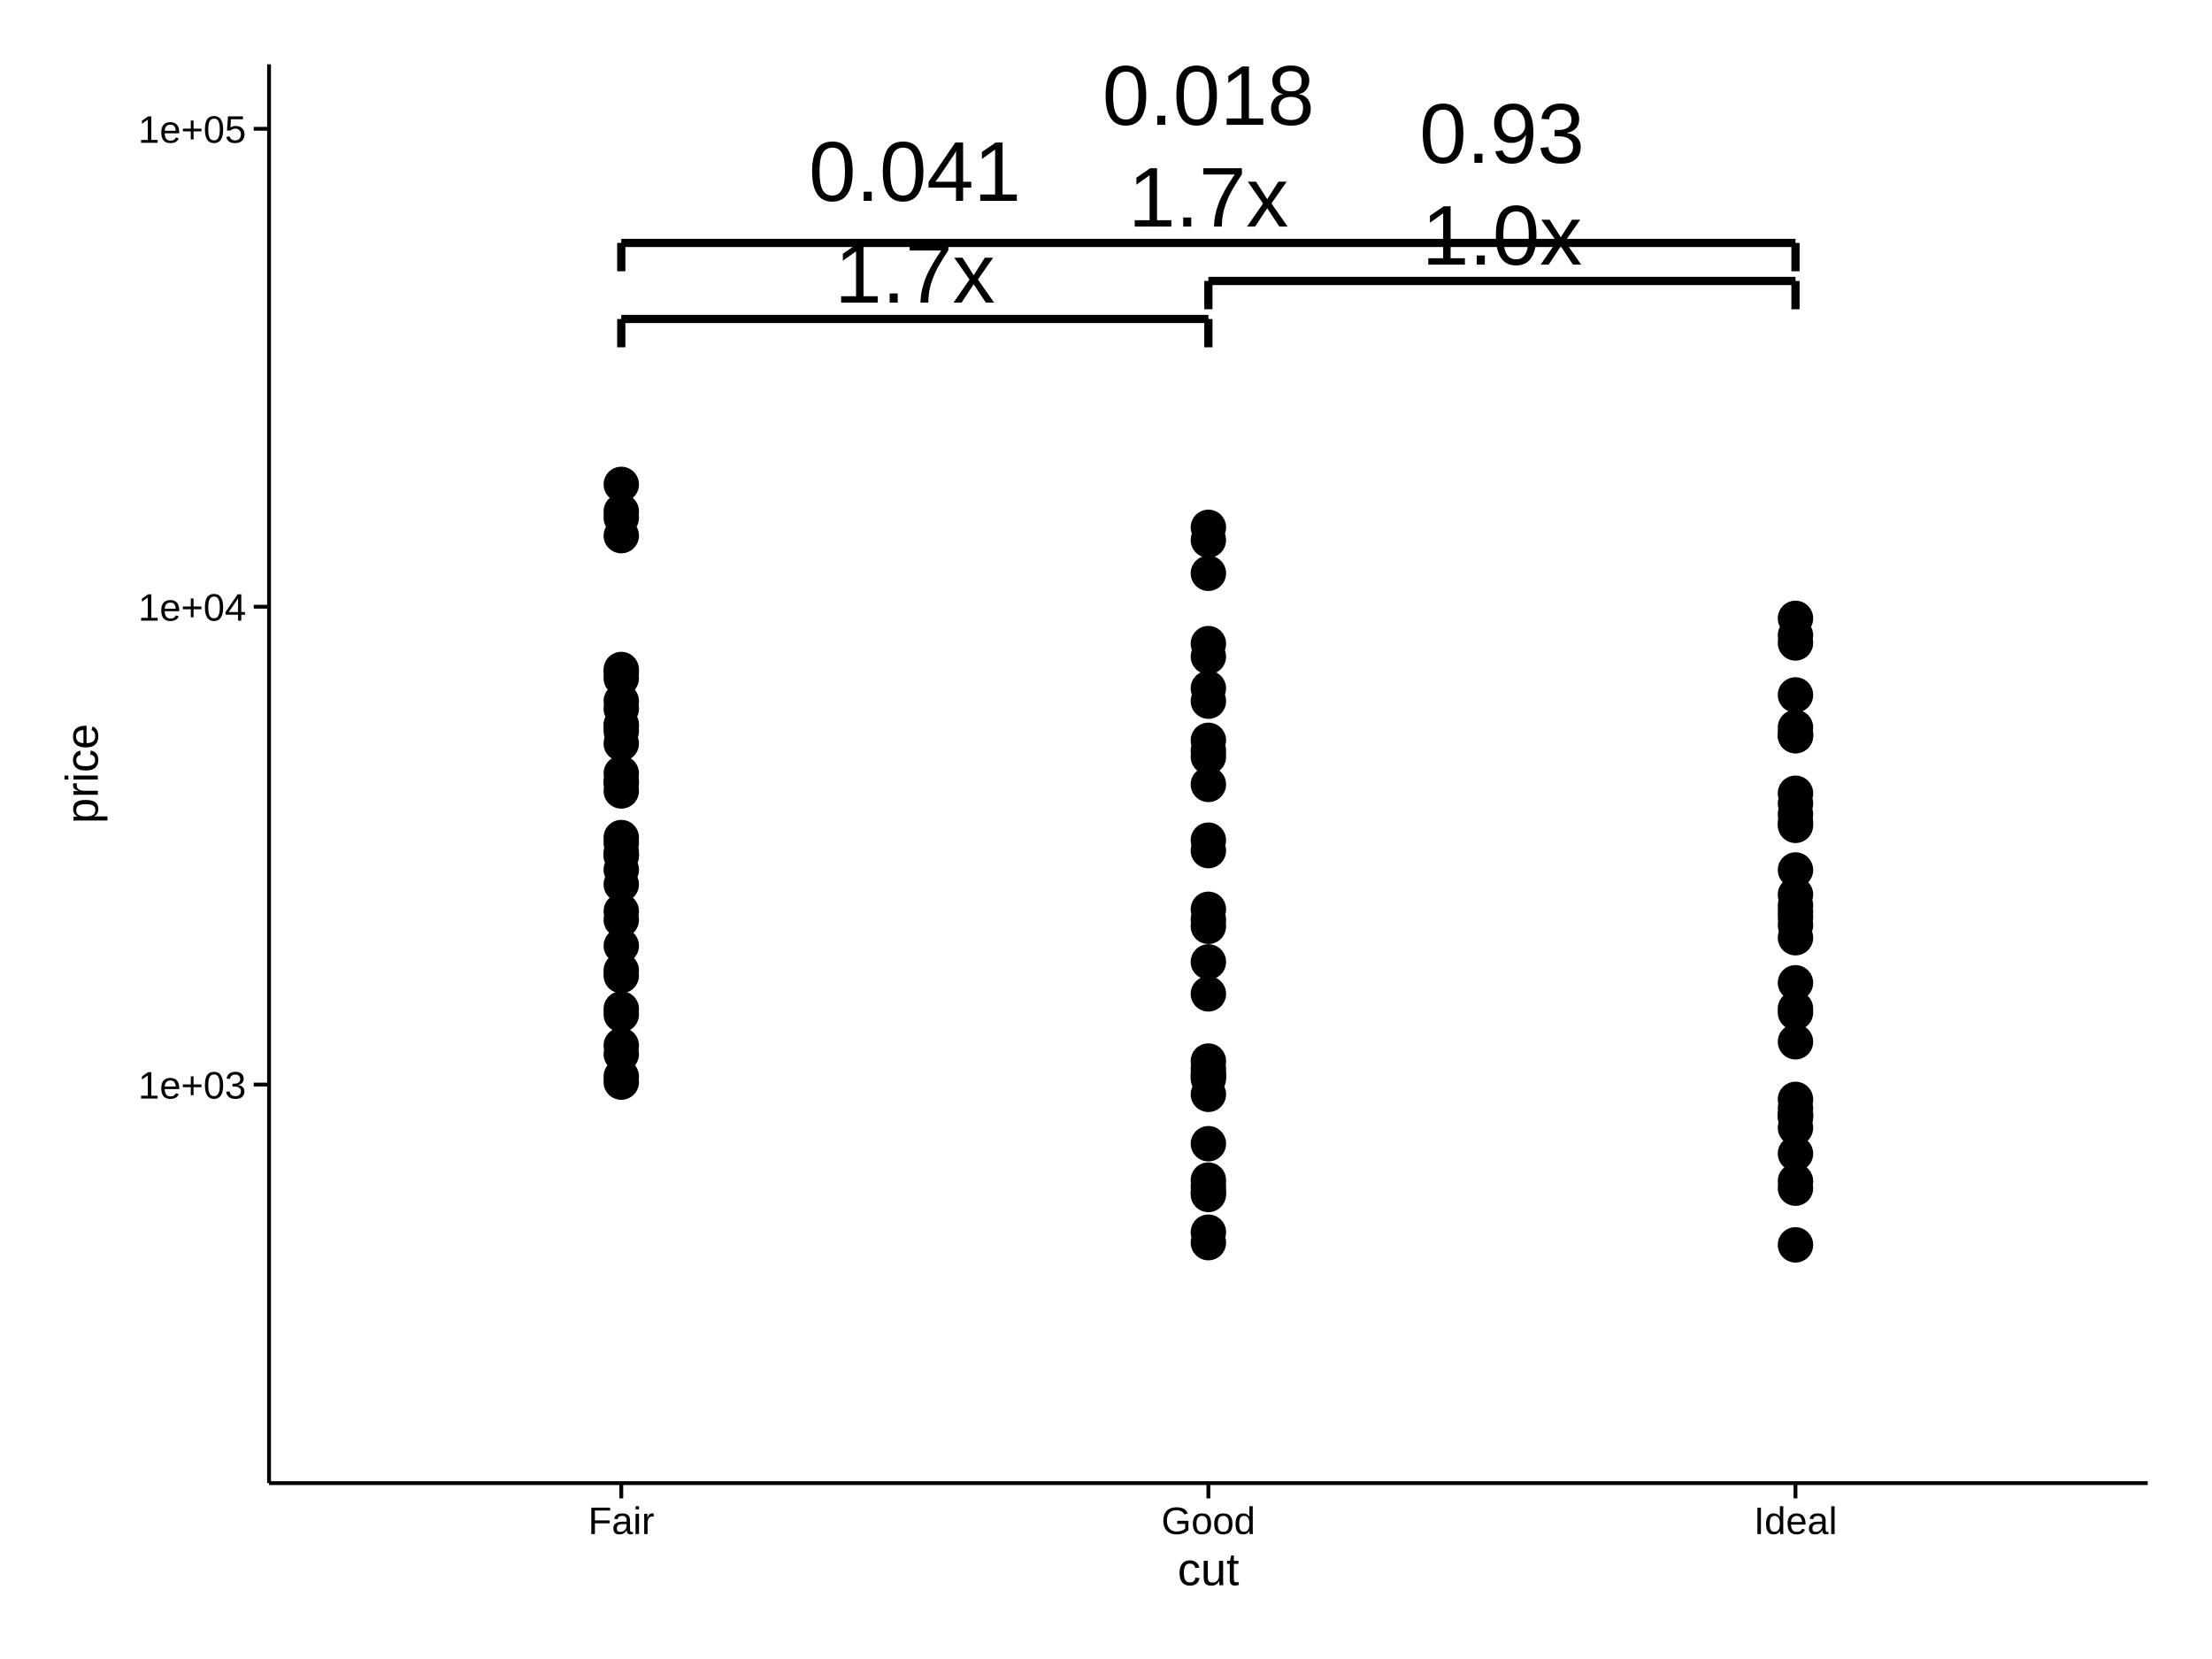
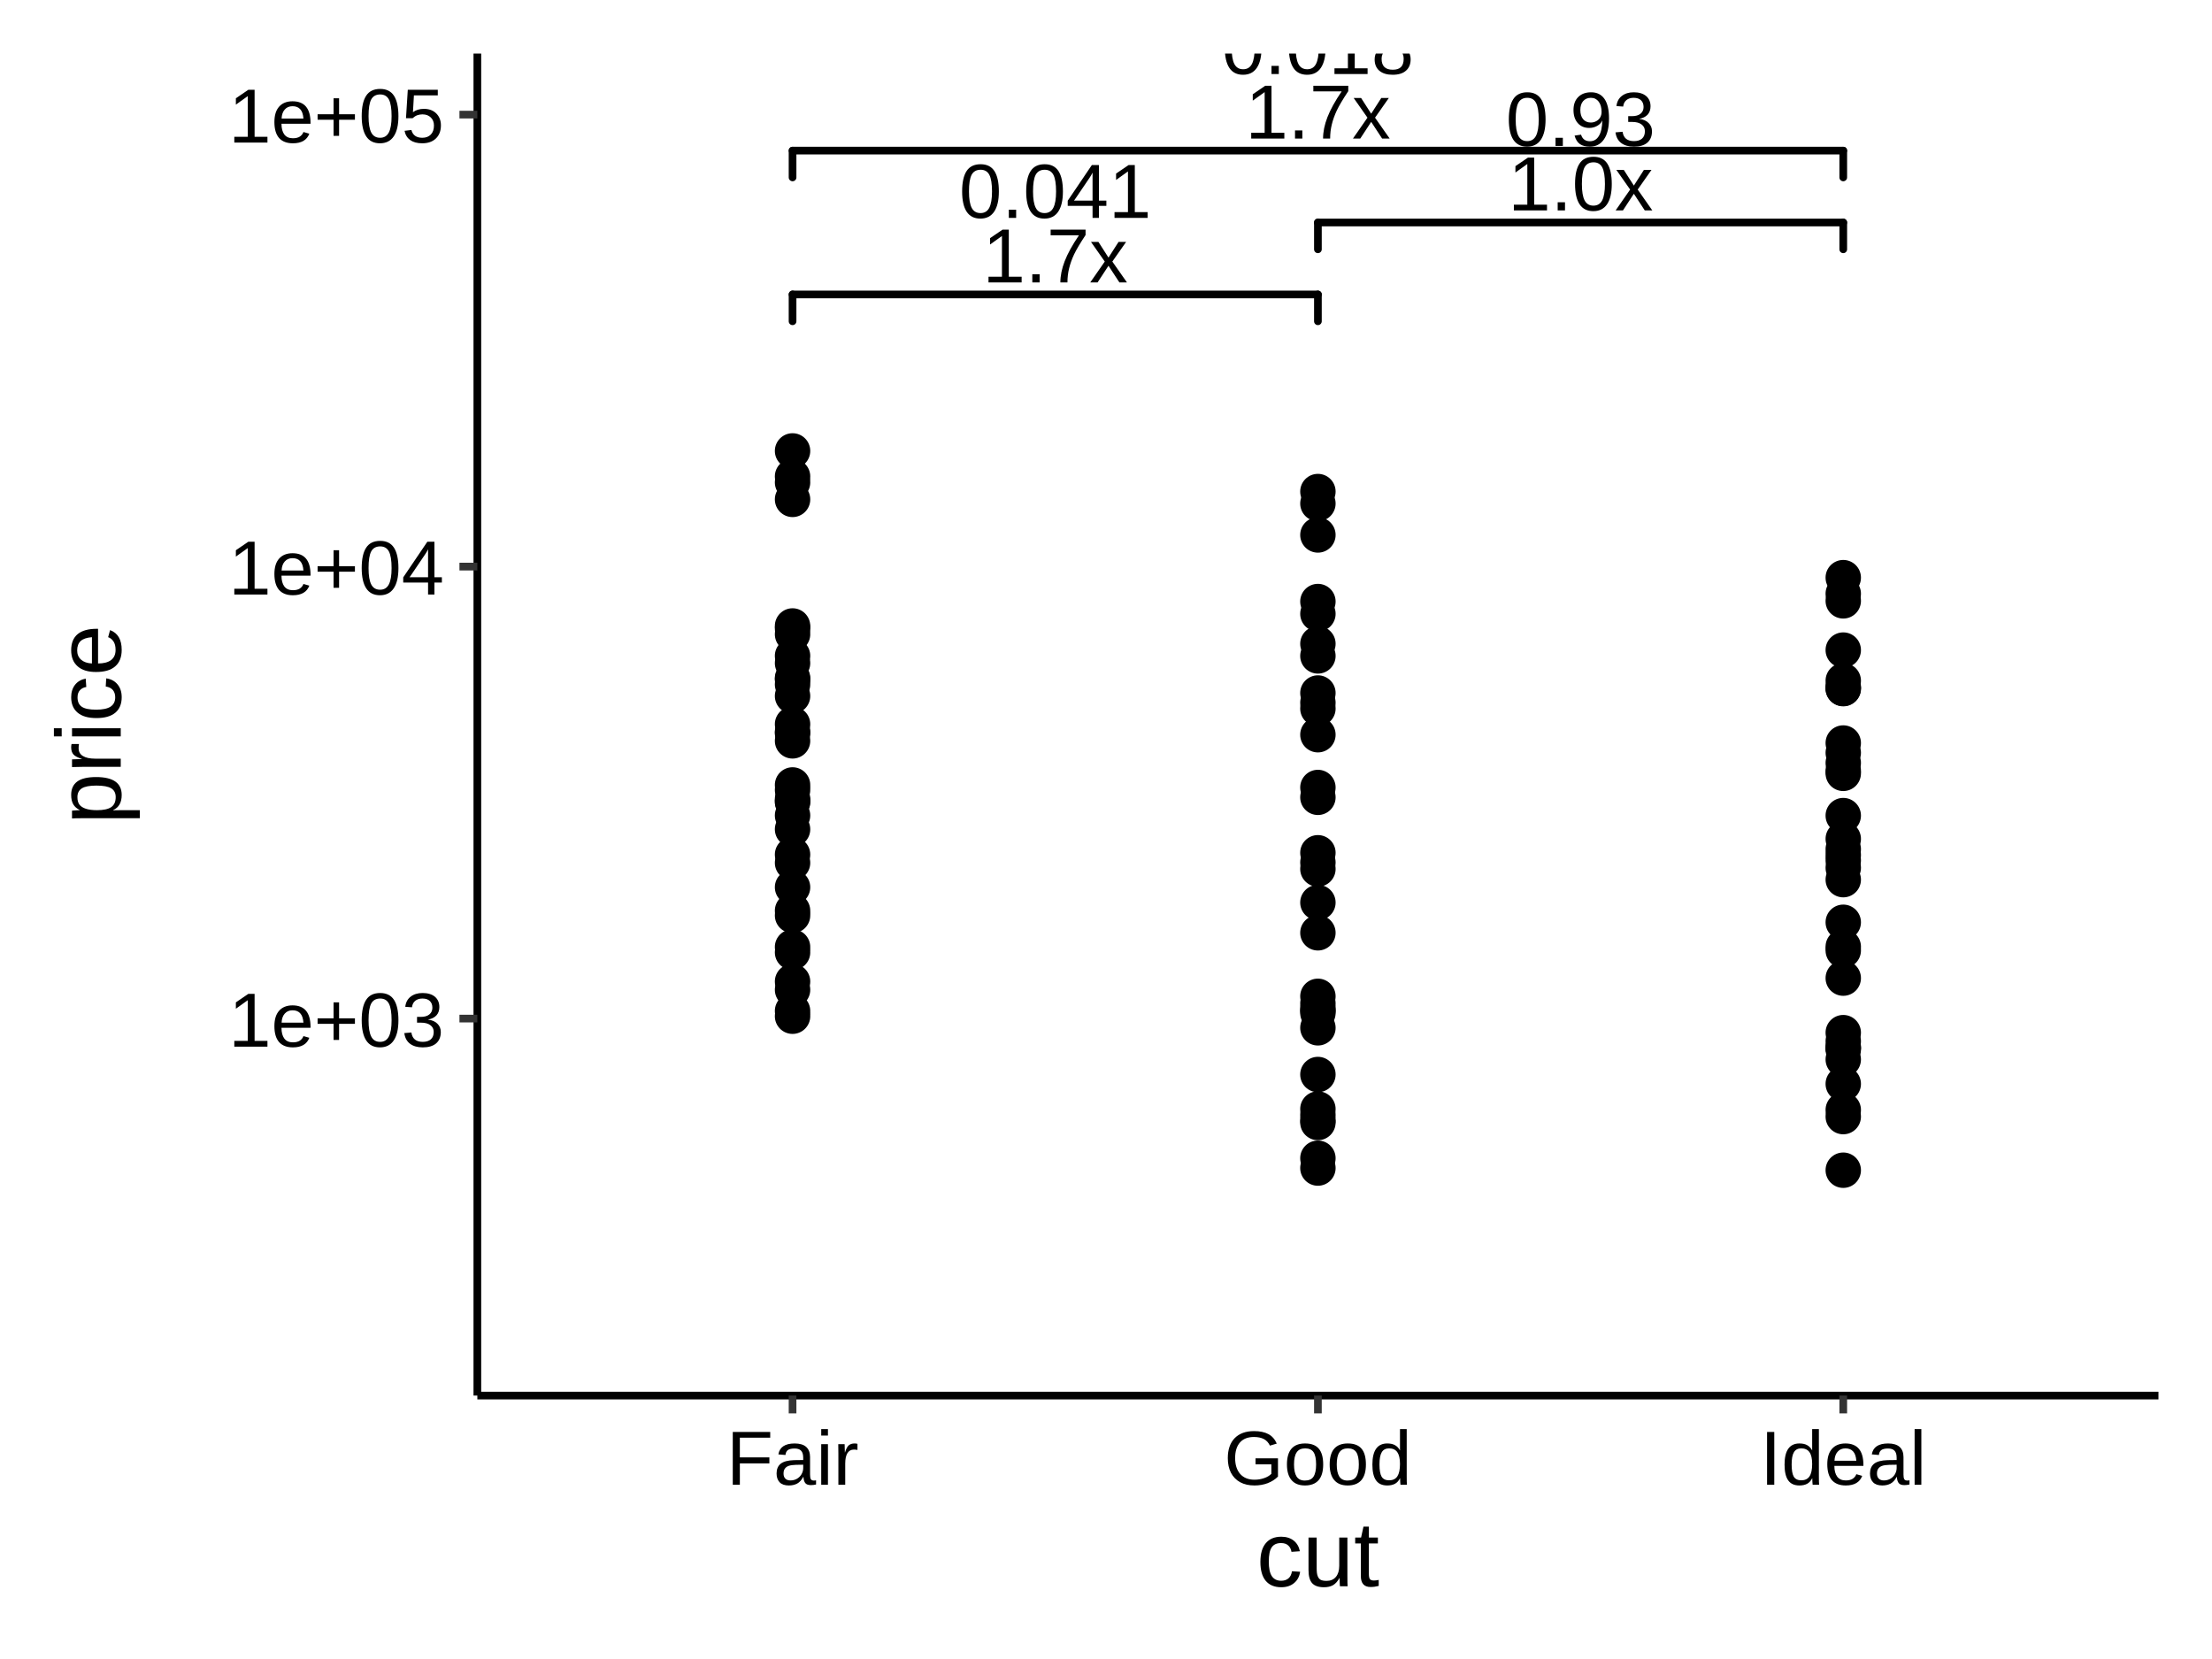
<svg xmlns="http://www.w3.org/2000/svg" class="svglite" width="288.00pt" height="216.00pt" viewBox="0 0 288.00 216.00">
  <defs>
    <style type="text/css">
    .svglite line, .svglite polyline, .svglite polygon, .svglite path, .svglite rect, .svglite circle {
      fill: none;
      stroke: #000000;
      stroke-linecap: round;
      stroke-linejoin: round;
      stroke-miterlimit: 10.00;
    }
    .svglite text {
      white-space: pre;
    }
  </style>
  </defs>
  <rect width="100%" height="100%" style="stroke: none; fill: none;" />
  <defs>
    <clipPath id="cpMC4wMHwyODguMDB8MC4wMHwyMTYuMDA=">
      <rect x="0.00" y="0.00" width="288.00" height="216.00" />
    </clipPath>
  </defs>
  <g clip-path="url(#cpMC4wMHwyODguMDB8MC4wMHwyMTYuMDA=)">
</g>
  <defs>
-     <clipPath id="cpMzUuMDN8Mjc5LjYzfDguMzd8MTkzLjEw">
-       <rect x="35.03" y="8.37" width="244.60" height="184.73" />
+     <clipPath id="cpNjIuMTV8MjgxLjAzfDYuOTd8MTgxLjcw">
+       <rect x="62.15" y="6.97" width="218.88" height="174.72" />
    </clipPath>
  </defs>
-   <g clip-path="url(#cpMzUuMDN8Mjc5LjYzfDguMzd8MTkzLjEw)">
-     <circle cx="80.89" cy="111.28" r="1.95" style="stroke-width: 0.71; fill: #000000;" />
-     <circle cx="157.33" cy="74.64" r="1.95" style="stroke-width: 0.71; fill: #000000;" />
-     <circle cx="233.77" cy="122.09" r="1.95" style="stroke-width: 0.71; fill: #000000;" />
-     <circle cx="233.77" cy="80.51" r="1.95" style="stroke-width: 0.71; fill: #000000;" />
-     <circle cx="233.77" cy="116.47" r="1.95" style="stroke-width: 0.71; fill: #000000;" />
-     <circle cx="80.89" cy="69.74" r="1.95" style="stroke-width: 0.71; fill: #000000;" />
-     <circle cx="157.33" cy="148.91" r="1.95" style="stroke-width: 0.71; fill: #000000;" />
-     <circle cx="157.33" cy="140.44" r="1.95" style="stroke-width: 0.71; fill: #000000;" />
-     <circle cx="233.77" cy="94.71" r="1.95" style="stroke-width: 0.71; fill: #000000;" />
-     <circle cx="80.89" cy="127.02" r="1.95" style="stroke-width: 0.71; fill: #000000;" />
-     <circle cx="157.33" cy="85.49" r="1.95" style="stroke-width: 0.71; fill: #000000;" />
-     <circle cx="80.89" cy="109.74" r="1.95" style="stroke-width: 0.71; fill: #000000;" />
-     <circle cx="233.77" cy="127.96" r="1.95" style="stroke-width: 0.71; fill: #000000;" />
-     <circle cx="233.77" cy="146.84" r="1.95" style="stroke-width: 0.71; fill: #000000;" />
-     <circle cx="157.33" cy="154.48" r="1.95" style="stroke-width: 0.71; fill: #000000;" />
-     <circle cx="157.33" cy="161.79" r="1.95" style="stroke-width: 0.71; fill: #000000;" />
-     <circle cx="233.77" cy="119.43" r="1.95" style="stroke-width: 0.71; fill: #000000;" />
-     <circle cx="80.89" cy="140.89" r="1.95" style="stroke-width: 0.71; fill: #000000;" />
-     <circle cx="233.77" cy="120.46" r="1.95" style="stroke-width: 0.71; fill: #000000;" />
-     <circle cx="80.89" cy="111.43" r="1.95" style="stroke-width: 0.71; fill: #000000;" />
-     <circle cx="157.33" cy="139.13" r="1.95" style="stroke-width: 0.71; fill: #000000;" />
-     <circle cx="157.33" cy="109.39" r="1.95" style="stroke-width: 0.71; fill: #000000;" />
-     <circle cx="80.89" cy="137.25" r="1.95" style="stroke-width: 0.71; fill: #000000;" />
-     <circle cx="157.33" cy="102.13" r="1.95" style="stroke-width: 0.71; fill: #000000;" />
-     <circle cx="80.89" cy="66.58" r="1.95" style="stroke-width: 0.71; fill: #000000;" />
-     <circle cx="233.77" cy="150.20" r="1.95" style="stroke-width: 0.71; fill: #000000;" />
-     <circle cx="157.33" cy="97.73" r="1.95" style="stroke-width: 0.71; fill: #000000;" />
-     <circle cx="80.89" cy="91.28" r="1.95" style="stroke-width: 0.71; fill: #000000;" />
-     <circle cx="233.77" cy="118.70" r="1.95" style="stroke-width: 0.71; fill: #000000;" />
-     <circle cx="80.89" cy="132.10" r="1.95" style="stroke-width: 0.71; fill: #000000;" />
-     <circle cx="233.77" cy="83.71" r="1.95" style="stroke-width: 0.71; fill: #000000;" />
-     <circle cx="80.89" cy="94.34" r="1.95" style="stroke-width: 0.71; fill: #000000;" />
-     <circle cx="157.33" cy="96.39" r="1.95" style="stroke-width: 0.71; fill: #000000;" />
-     <circle cx="157.33" cy="118.39" r="1.95" style="stroke-width: 0.71; fill: #000000;" />
-     <circle cx="233.77" cy="90.48" r="1.95" style="stroke-width: 0.71; fill: #000000;" />
-     <circle cx="80.89" cy="92.28" r="1.95" style="stroke-width: 0.71; fill: #000000;" />
-     <circle cx="233.77" cy="113.27" r="1.95" style="stroke-width: 0.71; fill: #000000;" />
-     <circle cx="233.77" cy="95.54" r="1.95" style="stroke-width: 0.71; fill: #000000;" />
-     <circle cx="233.77" cy="145.19" r="1.95" style="stroke-width: 0.71; fill: #000000;" />
-     <circle cx="80.89" cy="87.17" r="1.95" style="stroke-width: 0.71; fill: #000000;" />
-     <circle cx="233.77" cy="104.62" r="1.95" style="stroke-width: 0.71; fill: #000000;" />
-     <circle cx="157.33" cy="155.52" r="1.95" style="stroke-width: 0.71; fill: #000000;" />
-     <circle cx="80.89" cy="95.21" r="1.95" style="stroke-width: 0.71; fill: #000000;" />
-     <circle cx="157.33" cy="110.75" r="1.95" style="stroke-width: 0.71; fill: #000000;" />
-     <circle cx="80.89" cy="119.77" r="1.95" style="stroke-width: 0.71; fill: #000000;" />
-     <circle cx="80.89" cy="140.15" r="1.95" style="stroke-width: 0.71; fill: #000000;" />
-     <circle cx="233.77" cy="95.79" r="1.95" style="stroke-width: 0.71; fill: #000000;" />
-     <circle cx="80.89" cy="87.52" r="1.95" style="stroke-width: 0.71; fill: #000000;" />
-     <circle cx="233.77" cy="82.72" r="1.95" style="stroke-width: 0.71; fill: #000000;" />
-     <circle cx="157.33" cy="98.54" r="1.95" style="stroke-width: 0.71; fill: #000000;" />
-     <circle cx="157.33" cy="89.62" r="1.95" style="stroke-width: 0.71; fill: #000000;" />
-     <circle cx="80.89" cy="118.63" r="1.95" style="stroke-width: 0.71; fill: #000000;" />
-     <circle cx="157.33" cy="139.84" r="1.95" style="stroke-width: 0.71; fill: #000000;" />
-     <circle cx="233.77" cy="143.14" r="1.95" style="stroke-width: 0.71; fill: #000000;" />
-     <circle cx="80.89" cy="110.97" r="1.95" style="stroke-width: 0.71; fill: #000000;" />
-     <circle cx="157.33" cy="138.15" r="1.95" style="stroke-width: 0.71; fill: #000000;" />
-     <circle cx="233.77" cy="145.19" r="1.95" style="stroke-width: 0.71; fill: #000000;" />
-     <circle cx="80.89" cy="109.05" r="1.95" style="stroke-width: 0.71; fill: #000000;" />
-     <circle cx="80.89" cy="102.98" r="1.95" style="stroke-width: 0.71; fill: #000000;" />
-     <circle cx="233.77" cy="154.70" r="1.95" style="stroke-width: 0.71; fill: #000000;" />
-     <circle cx="157.33" cy="153.65" r="1.95" style="stroke-width: 0.71; fill: #000000;" />
-     <circle cx="157.33" cy="125.24" r="1.95" style="stroke-width: 0.71; fill: #000000;" />
-     <circle cx="80.89" cy="94.54" r="1.95" style="stroke-width: 0.71; fill: #000000;" />
-     <circle cx="80.89" cy="100.69" r="1.95" style="stroke-width: 0.71; fill: #000000;" />
-     <circle cx="80.89" cy="123.14" r="1.95" style="stroke-width: 0.71; fill: #000000;" />
-     <circle cx="80.89" cy="113.24" r="1.95" style="stroke-width: 0.71; fill: #000000;" />
-     <circle cx="233.77" cy="131.32" r="1.95" style="stroke-width: 0.71; fill: #000000;" />
-     <circle cx="80.89" cy="63.07" r="1.95" style="stroke-width: 0.71; fill: #000000;" />
-     <circle cx="157.33" cy="160.43" r="1.95" style="stroke-width: 0.71; fill: #000000;" />
-     <circle cx="80.89" cy="101.94" r="1.95" style="stroke-width: 0.71; fill: #000000;" />
-     <circle cx="233.77" cy="117.89" r="1.95" style="stroke-width: 0.71; fill: #000000;" />
-     <circle cx="157.33" cy="140.10" r="1.95" style="stroke-width: 0.71; fill: #000000;" />
-     <circle cx="233.77" cy="135.64" r="1.95" style="stroke-width: 0.71; fill: #000000;" />
-     <circle cx="157.33" cy="129.40" r="1.95" style="stroke-width: 0.71; fill: #000000;" />
-     <circle cx="157.33" cy="119.72" r="1.95" style="stroke-width: 0.71; fill: #000000;" />
-     <circle cx="80.89" cy="126.35" r="1.95" style="stroke-width: 0.71; fill: #000000;" />
-     <circle cx="80.89" cy="115.15" r="1.95" style="stroke-width: 0.71; fill: #000000;" />
-     <circle cx="233.77" cy="107.09" r="1.95" style="stroke-width: 0.71; fill: #000000;" />
-     <circle cx="80.89" cy="96.81" r="1.95" style="stroke-width: 0.71; fill: #000000;" />
-     <circle cx="233.77" cy="103.28" r="1.95" style="stroke-width: 0.71; fill: #000000;" />
-     <circle cx="157.33" cy="142.48" r="1.95" style="stroke-width: 0.71; fill: #000000;" />
-     <circle cx="157.33" cy="120.61" r="1.95" style="stroke-width: 0.71; fill: #000000;" />
-     <circle cx="233.77" cy="107.46" r="1.95" style="stroke-width: 0.71; fill: #000000;" />
-     <circle cx="233.77" cy="131.83" r="1.95" style="stroke-width: 0.71; fill: #000000;" />
-     <circle cx="80.89" cy="88.31" r="1.95" style="stroke-width: 0.71; fill: #000000;" />
-     <circle cx="233.77" cy="144.33" r="1.95" style="stroke-width: 0.71; fill: #000000;" />
-     <circle cx="157.33" cy="155.20" r="1.95" style="stroke-width: 0.71; fill: #000000;" />
-     <circle cx="233.77" cy="153.78" r="1.95" style="stroke-width: 0.71; fill: #000000;" />
-     <circle cx="80.89" cy="136.11" r="1.95" style="stroke-width: 0.71; fill: #000000;" />
-     <circle cx="233.77" cy="106.02" r="1.95" style="stroke-width: 0.71; fill: #000000;" />
-     <circle cx="157.33" cy="83.80" r="1.95" style="stroke-width: 0.71; fill: #000000;" />
-     <circle cx="157.33" cy="68.66" r="1.95" style="stroke-width: 0.71; fill: #000000;" />
-     <circle cx="233.77" cy="95.76" r="1.95" style="stroke-width: 0.71; fill: #000000;" />
-     <circle cx="233.77" cy="162.08" r="1.95" style="stroke-width: 0.71; fill: #000000;" />
-     <circle cx="80.89" cy="131.36" r="1.95" style="stroke-width: 0.71; fill: #000000;" />
-     <circle cx="233.77" cy="145.48" r="1.95" style="stroke-width: 0.71; fill: #000000;" />
-     <circle cx="157.33" cy="70.32" r="1.95" style="stroke-width: 0.71; fill: #000000;" />
-     <circle cx="80.89" cy="101.72" r="1.95" style="stroke-width: 0.71; fill: #000000;" />
-     <circle cx="80.89" cy="67.41" r="1.95" style="stroke-width: 0.71; fill: #000000;" />
-     <circle cx="157.33" cy="91.29" r="1.95" style="stroke-width: 0.71; fill: #000000;" />
-     <line x1="80.89" y1="41.53" x2="157.33" y2="41.53" style="stroke-width: 1.07; stroke-linecap: butt;" />
-     <line x1="157.33" y1="36.58" x2="233.77" y2="36.58" style="stroke-width: 1.07; stroke-linecap: butt;" />
-     <line x1="80.89" y1="31.63" x2="233.77" y2="31.63" style="stroke-width: 1.07; stroke-linecap: butt;" />
-     <line x1="80.89" y1="41.53" x2="80.89" y2="45.22" style="stroke-width: 1.07; stroke-linecap: butt;" />
-     <line x1="157.33" y1="36.58" x2="157.33" y2="40.27" style="stroke-width: 1.07; stroke-linecap: butt;" />
-     <line x1="80.89" y1="31.63" x2="80.89" y2="35.32" style="stroke-width: 1.07; stroke-linecap: butt;" />
-     <line x1="157.33" y1="41.53" x2="157.33" y2="45.22" style="stroke-width: 1.07; stroke-linecap: butt;" />
-     <line x1="233.77" y1="36.58" x2="233.77" y2="40.27" style="stroke-width: 1.07; stroke-linecap: butt;" />
-     <line x1="233.77" y1="31.63" x2="233.77" y2="35.32" style="stroke-width: 1.07; stroke-linecap: butt;" />
-     <text x="119.11" y="26.15" text-anchor="middle" style="font-size: 11.04px; font-family: &quot;Liberation Sans&quot;;" textLength="31.59px" lengthAdjust="spacingAndGlyphs">0.041</text>
-     <text x="119.11" y="39.40" text-anchor="middle" style="font-size: 11.04px; font-family: &quot;Liberation Sans&quot;;" textLength="24.08px" lengthAdjust="spacingAndGlyphs">1.7x</text>
-     <text x="195.55" y="21.20" text-anchor="middle" style="font-size: 11.04px; font-family: &quot;Liberation Sans&quot;;" textLength="24.57px" lengthAdjust="spacingAndGlyphs">0.93</text>
-     <text x="195.55" y="34.45" text-anchor="middle" style="font-size: 11.04px; font-family: &quot;Liberation Sans&quot;;" textLength="24.08px" lengthAdjust="spacingAndGlyphs">1.0x</text>
-     <text x="157.33" y="16.25" text-anchor="middle" style="font-size: 11.04px; font-family: &quot;Liberation Sans&quot;;" textLength="31.59px" lengthAdjust="spacingAndGlyphs">0.018</text>
-     <text x="157.33" y="29.50" text-anchor="middle" style="font-size: 11.04px; font-family: &quot;Liberation Sans&quot;;" textLength="24.08px" lengthAdjust="spacingAndGlyphs">1.7x</text>
+   <g clip-path="url(#cpNjIuMTV8MjgxLjAzfDYuOTd8MTgxLjcw)">
+     <circle cx="103.19" cy="104.31" r="1.95" style="stroke-width: 0.71; fill: #000000;" />
+     <circle cx="171.59" cy="69.65" r="1.95" style="stroke-width: 0.71; fill: #000000;" />
+     <circle cx="239.99" cy="114.53" r="1.95" style="stroke-width: 0.71; fill: #000000;" />
+     <circle cx="239.99" cy="75.21" r="1.95" style="stroke-width: 0.71; fill: #000000;" />
+     <circle cx="239.99" cy="109.22" r="1.95" style="stroke-width: 0.71; fill: #000000;" />
+     <circle cx="103.19" cy="65.02" r="1.95" style="stroke-width: 0.71; fill: #000000;" />
+     <circle cx="171.59" cy="139.90" r="1.95" style="stroke-width: 0.71; fill: #000000;" />
+     <circle cx="171.59" cy="131.89" r="1.95" style="stroke-width: 0.71; fill: #000000;" />
+     <circle cx="239.99" cy="88.63" r="1.95" style="stroke-width: 0.71; fill: #000000;" />
+     <circle cx="103.19" cy="119.19" r="1.95" style="stroke-width: 0.71; fill: #000000;" />
+     <circle cx="171.59" cy="79.92" r="1.95" style="stroke-width: 0.71; fill: #000000;" />
+     <circle cx="103.19" cy="102.85" r="1.95" style="stroke-width: 0.71; fill: #000000;" />
+     <circle cx="239.99" cy="120.08" r="1.95" style="stroke-width: 0.71; fill: #000000;" />
+     <circle cx="239.99" cy="137.94" r="1.95" style="stroke-width: 0.71; fill: #000000;" />
+     <circle cx="171.59" cy="145.17" r="1.95" style="stroke-width: 0.71; fill: #000000;" />
+     <circle cx="171.59" cy="152.08" r="1.95" style="stroke-width: 0.71; fill: #000000;" />
+     <circle cx="239.99" cy="112.02" r="1.95" style="stroke-width: 0.71; fill: #000000;" />
+     <circle cx="103.19" cy="132.31" r="1.95" style="stroke-width: 0.71; fill: #000000;" />
+     <circle cx="239.99" cy="112.99" r="1.95" style="stroke-width: 0.71; fill: #000000;" />
+     <circle cx="103.19" cy="104.45" r="1.95" style="stroke-width: 0.71; fill: #000000;" />
+     <circle cx="171.59" cy="130.65" r="1.95" style="stroke-width: 0.71; fill: #000000;" />
+     <circle cx="171.59" cy="102.53" r="1.95" style="stroke-width: 0.71; fill: #000000;" />
+     <circle cx="103.19" cy="128.87" r="1.95" style="stroke-width: 0.71; fill: #000000;" />
+     <circle cx="171.59" cy="95.66" r="1.95" style="stroke-width: 0.71; fill: #000000;" />
+     <circle cx="103.19" cy="62.03" r="1.95" style="stroke-width: 0.71; fill: #000000;" />
+     <circle cx="239.99" cy="141.12" r="1.95" style="stroke-width: 0.71; fill: #000000;" />
+     <circle cx="171.59" cy="91.49" r="1.95" style="stroke-width: 0.71; fill: #000000;" />
+     <circle cx="103.19" cy="85.39" r="1.95" style="stroke-width: 0.71; fill: #000000;" />
+     <circle cx="239.99" cy="111.33" r="1.95" style="stroke-width: 0.71; fill: #000000;" />
+     <circle cx="103.19" cy="124.00" r="1.95" style="stroke-width: 0.71; fill: #000000;" />
+     <circle cx="239.99" cy="78.23" r="1.95" style="stroke-width: 0.71; fill: #000000;" />
+     <circle cx="103.19" cy="88.28" r="1.95" style="stroke-width: 0.71; fill: #000000;" />
+     <circle cx="171.59" cy="90.23" r="1.95" style="stroke-width: 0.71; fill: #000000;" />
+     <circle cx="171.59" cy="111.03" r="1.95" style="stroke-width: 0.71; fill: #000000;" />
+     <circle cx="239.99" cy="84.64" r="1.95" style="stroke-width: 0.71; fill: #000000;" />
+     <circle cx="103.19" cy="86.34" r="1.95" style="stroke-width: 0.71; fill: #000000;" />
+     <circle cx="239.99" cy="106.19" r="1.95" style="stroke-width: 0.71; fill: #000000;" />
+     <circle cx="239.99" cy="89.42" r="1.95" style="stroke-width: 0.71; fill: #000000;" />
+     <circle cx="239.99" cy="136.38" r="1.95" style="stroke-width: 0.71; fill: #000000;" />
+     <circle cx="103.19" cy="81.50" r="1.95" style="stroke-width: 0.71; fill: #000000;" />
+     <circle cx="239.99" cy="98.01" r="1.95" style="stroke-width: 0.71; fill: #000000;" />
+     <circle cx="171.59" cy="146.15" r="1.95" style="stroke-width: 0.71; fill: #000000;" />
+     <circle cx="103.19" cy="89.11" r="1.95" style="stroke-width: 0.71; fill: #000000;" />
+     <circle cx="171.59" cy="103.81" r="1.95" style="stroke-width: 0.71; fill: #000000;" />
+     <circle cx="103.19" cy="112.34" r="1.95" style="stroke-width: 0.71; fill: #000000;" />
+     <circle cx="103.19" cy="131.62" r="1.95" style="stroke-width: 0.71; fill: #000000;" />
+     <circle cx="239.99" cy="89.66" r="1.95" style="stroke-width: 0.71; fill: #000000;" />
+     <circle cx="103.19" cy="81.83" r="1.95" style="stroke-width: 0.71; fill: #000000;" />
+     <circle cx="239.99" cy="77.30" r="1.95" style="stroke-width: 0.71; fill: #000000;" />
+     <circle cx="171.59" cy="92.26" r="1.95" style="stroke-width: 0.71; fill: #000000;" />
+     <circle cx="171.59" cy="83.82" r="1.95" style="stroke-width: 0.71; fill: #000000;" />
+     <circle cx="103.19" cy="111.26" r="1.95" style="stroke-width: 0.71; fill: #000000;" />
+     <circle cx="171.59" cy="131.32" r="1.95" style="stroke-width: 0.71; fill: #000000;" />
+     <circle cx="239.99" cy="134.45" r="1.95" style="stroke-width: 0.71; fill: #000000;" />
+     <circle cx="103.19" cy="104.02" r="1.95" style="stroke-width: 0.71; fill: #000000;" />
+     <circle cx="171.59" cy="129.72" r="1.95" style="stroke-width: 0.71; fill: #000000;" />
+     <circle cx="239.99" cy="136.38" r="1.95" style="stroke-width: 0.71; fill: #000000;" />
+     <circle cx="103.19" cy="102.20" r="1.95" style="stroke-width: 0.71; fill: #000000;" />
+     <circle cx="103.19" cy="96.46" r="1.95" style="stroke-width: 0.71; fill: #000000;" />
+     <circle cx="239.99" cy="145.38" r="1.95" style="stroke-width: 0.71; fill: #000000;" />
+     <circle cx="171.59" cy="144.39" r="1.95" style="stroke-width: 0.71; fill: #000000;" />
+     <circle cx="171.59" cy="117.51" r="1.95" style="stroke-width: 0.71; fill: #000000;" />
+     <circle cx="103.19" cy="88.47" r="1.95" style="stroke-width: 0.71; fill: #000000;" />
+     <circle cx="103.19" cy="94.29" r="1.95" style="stroke-width: 0.71; fill: #000000;" />
+     <circle cx="103.19" cy="115.52" r="1.95" style="stroke-width: 0.71; fill: #000000;" />
+     <circle cx="103.19" cy="106.17" r="1.95" style="stroke-width: 0.71; fill: #000000;" />
+     <circle cx="239.99" cy="123.26" r="1.95" style="stroke-width: 0.71; fill: #000000;" />
+     <circle cx="103.19" cy="58.71" r="1.95" style="stroke-width: 0.71; fill: #000000;" />
+     <circle cx="171.59" cy="150.80" r="1.95" style="stroke-width: 0.71; fill: #000000;" />
+     <circle cx="103.19" cy="95.48" r="1.95" style="stroke-width: 0.71; fill: #000000;" />
+     <circle cx="239.99" cy="110.56" r="1.95" style="stroke-width: 0.71; fill: #000000;" />
+     <circle cx="171.59" cy="131.57" r="1.95" style="stroke-width: 0.71; fill: #000000;" />
+     <circle cx="239.99" cy="127.35" r="1.95" style="stroke-width: 0.71; fill: #000000;" />
+     <circle cx="171.59" cy="121.45" r="1.95" style="stroke-width: 0.71; fill: #000000;" />
+     <circle cx="171.59" cy="112.29" r="1.95" style="stroke-width: 0.71; fill: #000000;" />
+     <circle cx="103.19" cy="118.57" r="1.95" style="stroke-width: 0.71; fill: #000000;" />
+     <circle cx="103.19" cy="107.97" r="1.95" style="stroke-width: 0.71; fill: #000000;" />
+     <circle cx="239.99" cy="100.35" r="1.95" style="stroke-width: 0.71; fill: #000000;" />
+     <circle cx="103.19" cy="90.62" r="1.95" style="stroke-width: 0.71; fill: #000000;" />
+     <circle cx="239.99" cy="96.74" r="1.95" style="stroke-width: 0.71; fill: #000000;" />
+     <circle cx="171.59" cy="133.82" r="1.95" style="stroke-width: 0.71; fill: #000000;" />
+     <circle cx="171.59" cy="113.14" r="1.95" style="stroke-width: 0.71; fill: #000000;" />
+     <circle cx="239.99" cy="100.69" r="1.95" style="stroke-width: 0.71; fill: #000000;" />
+     <circle cx="239.99" cy="123.75" r="1.95" style="stroke-width: 0.71; fill: #000000;" />
+     <circle cx="103.19" cy="82.58" r="1.95" style="stroke-width: 0.71; fill: #000000;" />
+     <circle cx="239.99" cy="135.57" r="1.95" style="stroke-width: 0.71; fill: #000000;" />
+     <circle cx="171.59" cy="145.85" r="1.95" style="stroke-width: 0.71; fill: #000000;" />
+     <circle cx="239.99" cy="144.51" r="1.95" style="stroke-width: 0.71; fill: #000000;" />
+     <circle cx="103.19" cy="127.79" r="1.95" style="stroke-width: 0.71; fill: #000000;" />
+     <circle cx="239.99" cy="99.33" r="1.95" style="stroke-width: 0.71; fill: #000000;" />
+     <circle cx="171.59" cy="78.32" r="1.95" style="stroke-width: 0.71; fill: #000000;" />
+     <circle cx="171.59" cy="64.00" r="1.95" style="stroke-width: 0.71; fill: #000000;" />
+     <circle cx="239.99" cy="89.63" r="1.95" style="stroke-width: 0.71; fill: #000000;" />
+     <circle cx="239.99" cy="152.36" r="1.95" style="stroke-width: 0.71; fill: #000000;" />
+     <circle cx="103.19" cy="123.30" r="1.95" style="stroke-width: 0.71; fill: #000000;" />
+     <circle cx="239.99" cy="136.65" r="1.95" style="stroke-width: 0.71; fill: #000000;" />
+     <circle cx="171.59" cy="65.56" r="1.95" style="stroke-width: 0.71; fill: #000000;" />
+     <circle cx="103.19" cy="95.27" r="1.95" style="stroke-width: 0.71; fill: #000000;" />
+     <circle cx="103.19" cy="62.81" r="1.95" style="stroke-width: 0.71; fill: #000000;" />
+     <circle cx="171.59" cy="85.40" r="1.95" style="stroke-width: 0.71; fill: #000000;" />
+     <line x1="103.19" y1="38.34" x2="171.59" y2="38.34" style="stroke-width: 1.00;" />
+     <line x1="171.59" y1="28.97" x2="239.99" y2="28.97" style="stroke-width: 1.00;" />
+     <line x1="103.19" y1="19.61" x2="239.99" y2="19.61" style="stroke-width: 1.00;" />
+     <line x1="103.19" y1="38.34" x2="103.19" y2="41.83" style="stroke-width: 1.00;" />
+     <line x1="171.59" y1="28.97" x2="171.59" y2="32.46" style="stroke-width: 1.00;" />
+     <line x1="103.19" y1="19.61" x2="103.19" y2="23.10" style="stroke-width: 1.00;" />
+     <line x1="171.59" y1="38.34" x2="171.59" y2="41.83" style="stroke-width: 1.00;" />
+     <line x1="239.99" y1="28.97" x2="239.99" y2="32.46" style="stroke-width: 1.00;" />
+     <line x1="239.99" y1="19.61" x2="239.99" y2="23.10" style="stroke-width: 1.00;" />
+     <text x="137.39" y="28.37" text-anchor="middle" style="font-size: 10.00px; font-family: &quot;Liberation Sans&quot;;" textLength="28.64px" lengthAdjust="spacingAndGlyphs">0.041</text>
+     <text x="137.39" y="36.77" text-anchor="middle" style="font-size: 10.00px; font-family: &quot;Liberation Sans&quot;;" textLength="21.83px" lengthAdjust="spacingAndGlyphs">1.7x</text>
+     <text x="205.79" y="19.00" text-anchor="middle" style="font-size: 10.00px; font-family: &quot;Liberation Sans&quot;;" textLength="22.28px" lengthAdjust="spacingAndGlyphs">0.93</text>
+     <text x="205.79" y="27.40" text-anchor="middle" style="font-size: 10.00px; font-family: &quot;Liberation Sans&quot;;" textLength="21.83px" lengthAdjust="spacingAndGlyphs">1.0x</text>
+     <text x="171.59" y="9.64" text-anchor="middle" style="font-size: 10.00px; font-family: &quot;Liberation Sans&quot;;" textLength="28.64px" lengthAdjust="spacingAndGlyphs">0.018</text>
+     <text x="171.59" y="18.04" text-anchor="middle" style="font-size: 10.00px; font-family: &quot;Liberation Sans&quot;;" textLength="21.83px" lengthAdjust="spacingAndGlyphs">1.7x</text>
  </g>
  <g clip-path="url(#cpMC4wMHwyODguMDB8MC4wMHwyMTYuMDA=)">
-     <polyline points="35.03,193.10 35.03,8.37 " style="stroke-width: 0.50; stroke-linecap: butt;" />
-     <text x="32.04" y="143.03" text-anchor="end" style="font-size: 5.00px; font-family: &quot;Liberation Sans&quot;;" textLength="16.81px" lengthAdjust="spacingAndGlyphs">1e+03</text>
-     <text x="32.04" y="80.81" text-anchor="end" style="font-size: 5.00px; font-family: &quot;Liberation Sans&quot;;" textLength="16.81px" lengthAdjust="spacingAndGlyphs">1e+04</text>
-     <text x="32.04" y="18.59" text-anchor="end" style="font-size: 5.00px; font-family: &quot;Liberation Sans&quot;;" textLength="16.81px" lengthAdjust="spacingAndGlyphs">1e+05</text>
-     <polyline points="33.04,141.21 35.03,141.21 " style="stroke-width: 0.50; stroke-linecap: butt;" />
-     <polyline points="33.04,78.99 35.03,78.99 " style="stroke-width: 0.50; stroke-linecap: butt;" />
-     <polyline points="33.04,16.77 35.03,16.77 " style="stroke-width: 0.50; stroke-linecap: butt;" />
-     <polyline points="35.03,193.10 279.63,193.10 " style="stroke-width: 0.50; stroke-linecap: butt;" />
-     <polyline points="80.89,195.09 80.89,193.10 " style="stroke-width: 0.50; stroke-linecap: butt;" />
-     <polyline points="157.33,195.09 157.33,193.10 " style="stroke-width: 0.50; stroke-linecap: butt;" />
-     <polyline points="233.77,195.09 233.77,193.10 " style="stroke-width: 0.50; stroke-linecap: butt;" />
-     <text x="80.89" y="199.73" text-anchor="middle" style="font-size: 5.00px; font-family: &quot;Liberation Sans&quot;;" textLength="8.91px" lengthAdjust="spacingAndGlyphs">Fair</text>
-     <text x="157.33" y="199.73" text-anchor="middle" style="font-size: 5.00px; font-family: &quot;Liberation Sans&quot;;" textLength="13.17px" lengthAdjust="spacingAndGlyphs">Good</text>
-     <text x="233.77" y="199.73" text-anchor="middle" style="font-size: 5.00px; font-family: &quot;Liberation Sans&quot;;" textLength="12.18px" lengthAdjust="spacingAndGlyphs">Ideal</text>
-     <text x="157.33" y="206.39" text-anchor="middle" style="font-size: 6.00px; font-family: &quot;Liberation Sans&quot;;" textLength="9.45px" lengthAdjust="spacingAndGlyphs">cut</text>
-     <text transform="translate(12.74,100.73) rotate(-90)" text-anchor="middle" style="font-size: 6.00px; font-family: &quot;Liberation Sans&quot;;" textLength="14.92px" lengthAdjust="spacingAndGlyphs">price</text>
+     <polyline points="62.15,181.70 62.15,6.97 " style="stroke-width: 1.00; stroke-linecap: butt;" />
+     <text x="57.83" y="136.27" text-anchor="end" style="font-size: 10.00px; font-family: &quot;Liberation Sans&quot;;" textLength="33.63px" lengthAdjust="spacingAndGlyphs">1e+03</text>
+     <text x="57.83" y="77.41" text-anchor="end" style="font-size: 10.00px; font-family: &quot;Liberation Sans&quot;;" textLength="33.63px" lengthAdjust="spacingAndGlyphs">1e+04</text>
+     <text x="57.83" y="18.56" text-anchor="end" style="font-size: 10.00px; font-family: &quot;Liberation Sans&quot;;" textLength="33.63px" lengthAdjust="spacingAndGlyphs">1e+05</text>
+     <polyline points="59.82,132.62 62.15,132.62 " style="stroke-width: 1.00; stroke: #333333; stroke-linecap: butt;" />
+     <polyline points="59.82,73.77 62.15,73.77 " style="stroke-width: 1.00; stroke: #333333; stroke-linecap: butt;" />
+     <polyline points="59.82,14.92 62.15,14.92 " style="stroke-width: 1.00; stroke: #333333; stroke-linecap: butt;" />
+     <polyline points="62.15,181.70 281.03,181.70 " style="stroke-width: 1.00; stroke-linecap: butt;" />
+     <polyline points="103.19,184.02 103.19,181.70 " style="stroke-width: 1.00; stroke: #333333; stroke-linecap: butt;" />
+     <polyline points="171.59,184.02 171.59,181.70 " style="stroke-width: 1.00; stroke: #333333; stroke-linecap: butt;" />
+     <polyline points="239.99,184.02 239.99,181.70 " style="stroke-width: 1.00; stroke: #333333; stroke-linecap: butt;" />
+     <text x="103.19" y="193.31" text-anchor="middle" style="font-size: 10.00px; font-family: &quot;Liberation Sans&quot;;" textLength="17.86px" lengthAdjust="spacingAndGlyphs">Fair</text>
+     <text x="171.59" y="193.31" text-anchor="middle" style="font-size: 10.00px; font-family: &quot;Liberation Sans&quot;;" textLength="26.34px" lengthAdjust="spacingAndGlyphs">Good</text>
+     <text x="239.99" y="193.31" text-anchor="middle" style="font-size: 10.00px; font-family: &quot;Liberation Sans&quot;;" textLength="24.36px" lengthAdjust="spacingAndGlyphs">Ideal</text>
+     <text x="171.59" y="206.53" text-anchor="middle" style="font-size: 12.00px; font-family: &quot;Liberation Sans&quot;;" textLength="18.92px" lengthAdjust="spacingAndGlyphs">cut</text>
+     <text transform="translate(15.72,94.34) rotate(-90)" text-anchor="middle" style="font-size: 12.00px; font-family: &quot;Liberation Sans&quot;;" textLength="29.87px" lengthAdjust="spacingAndGlyphs">price</text>
  </g>
</svg>
